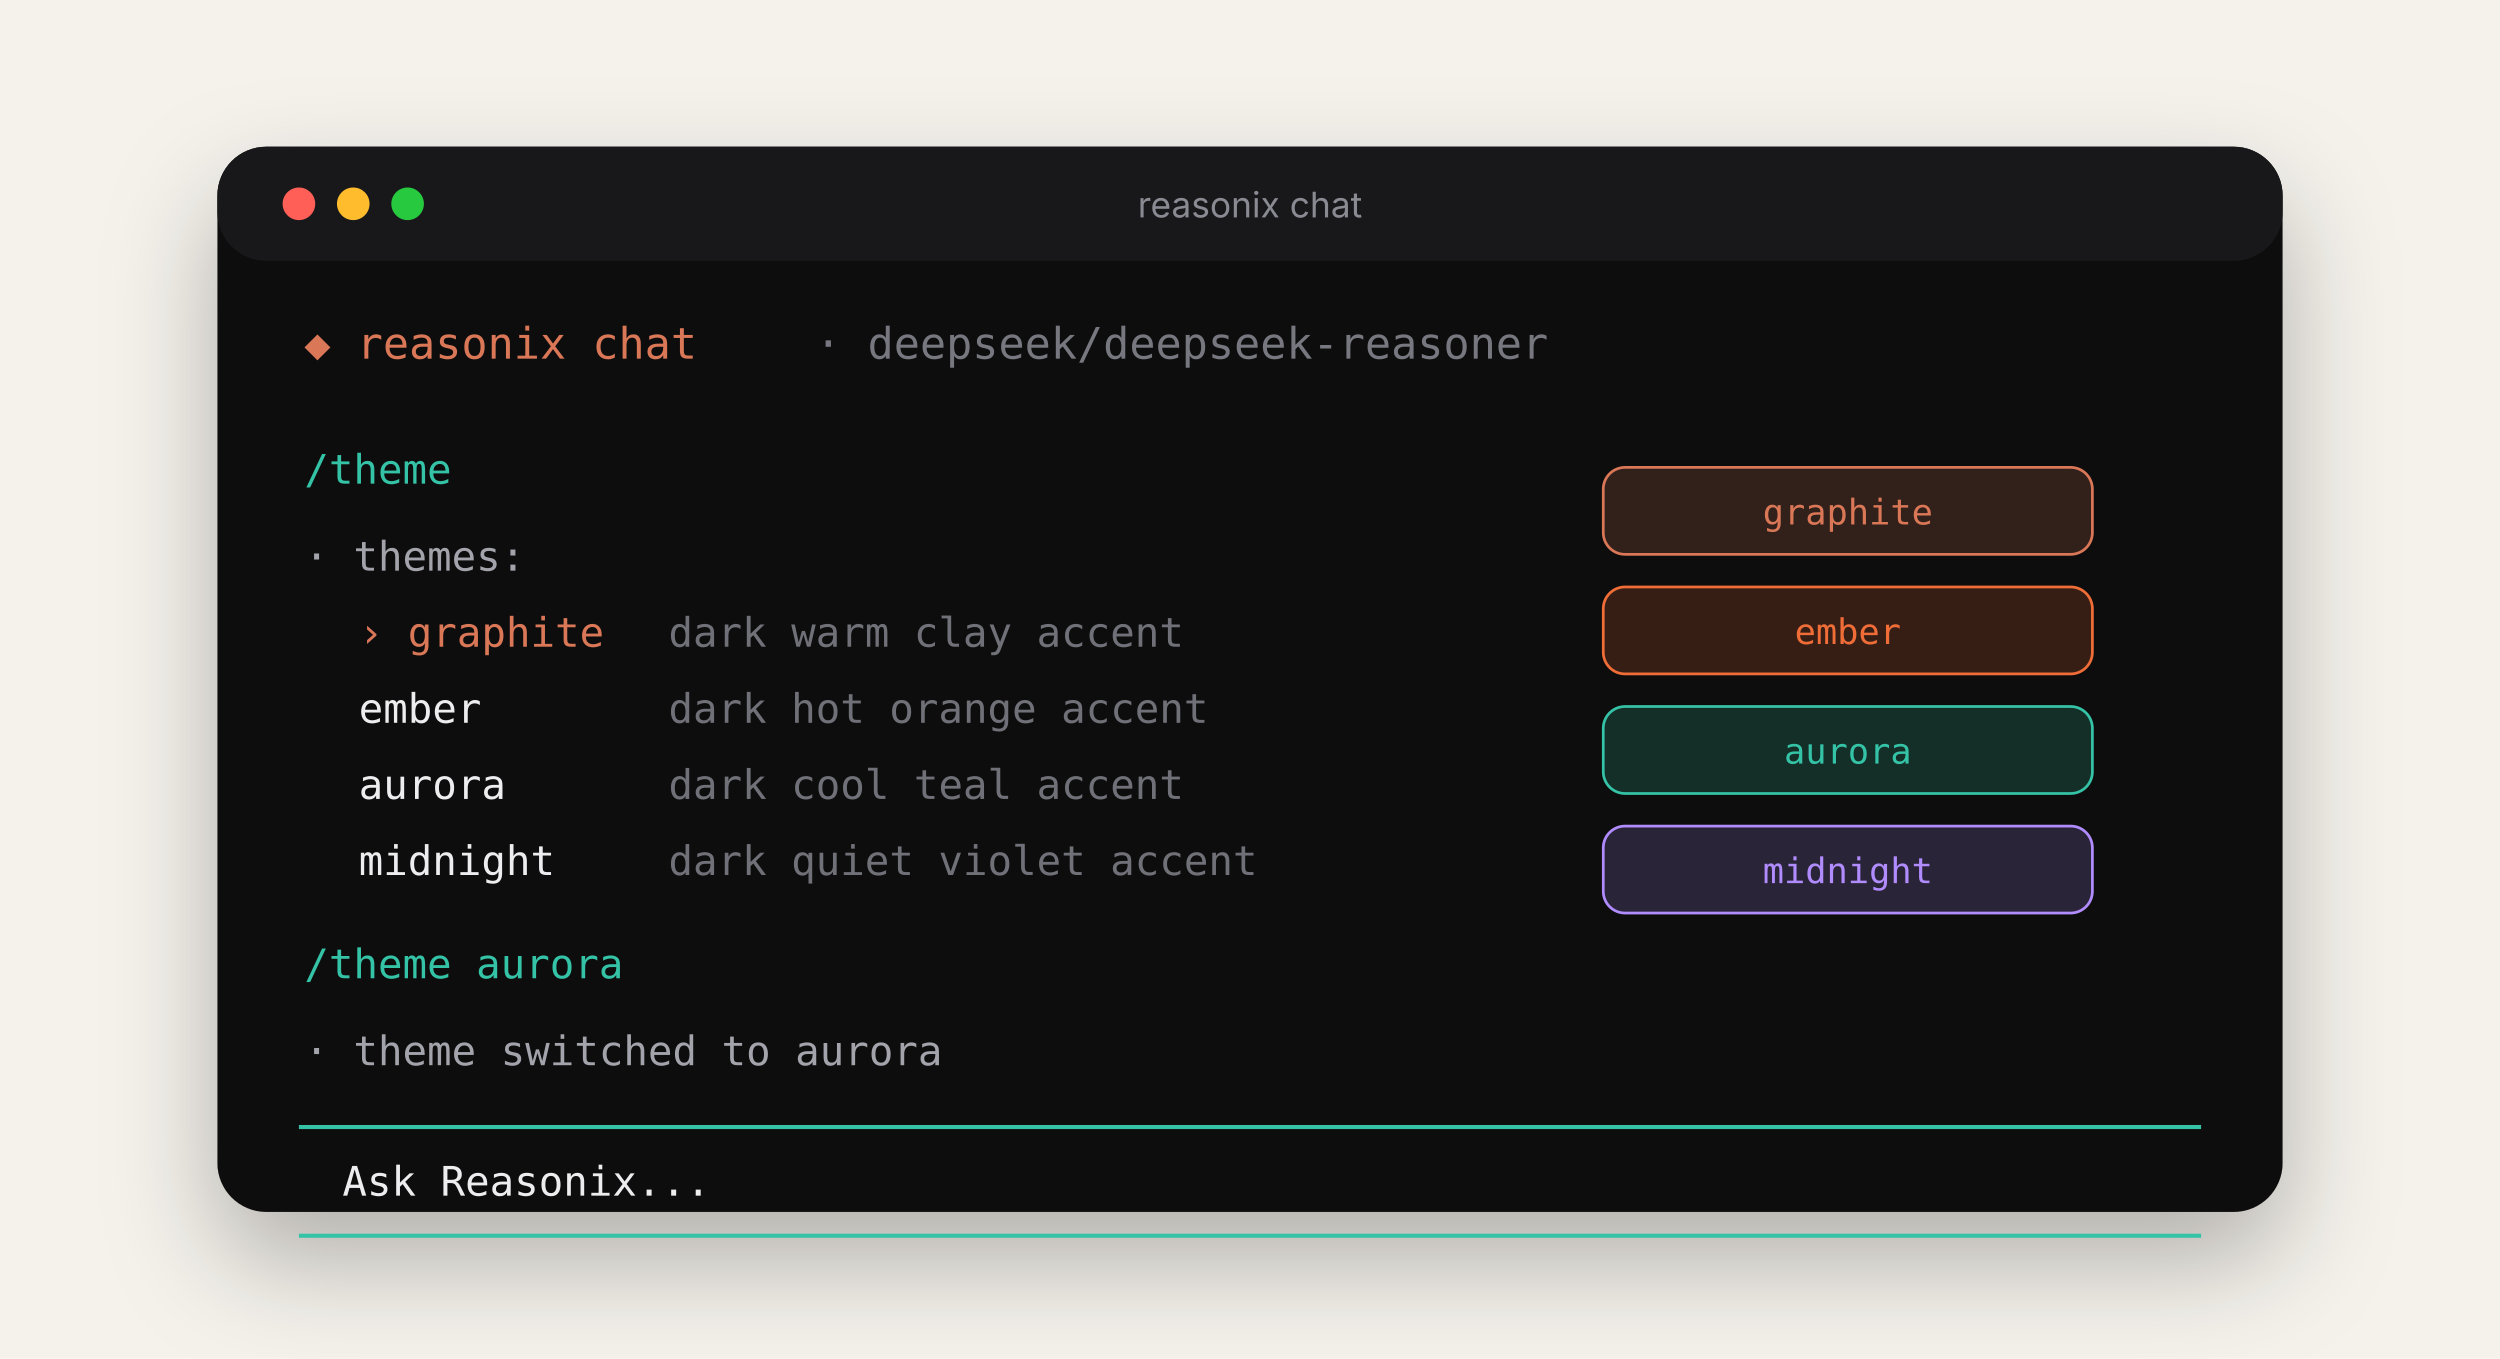
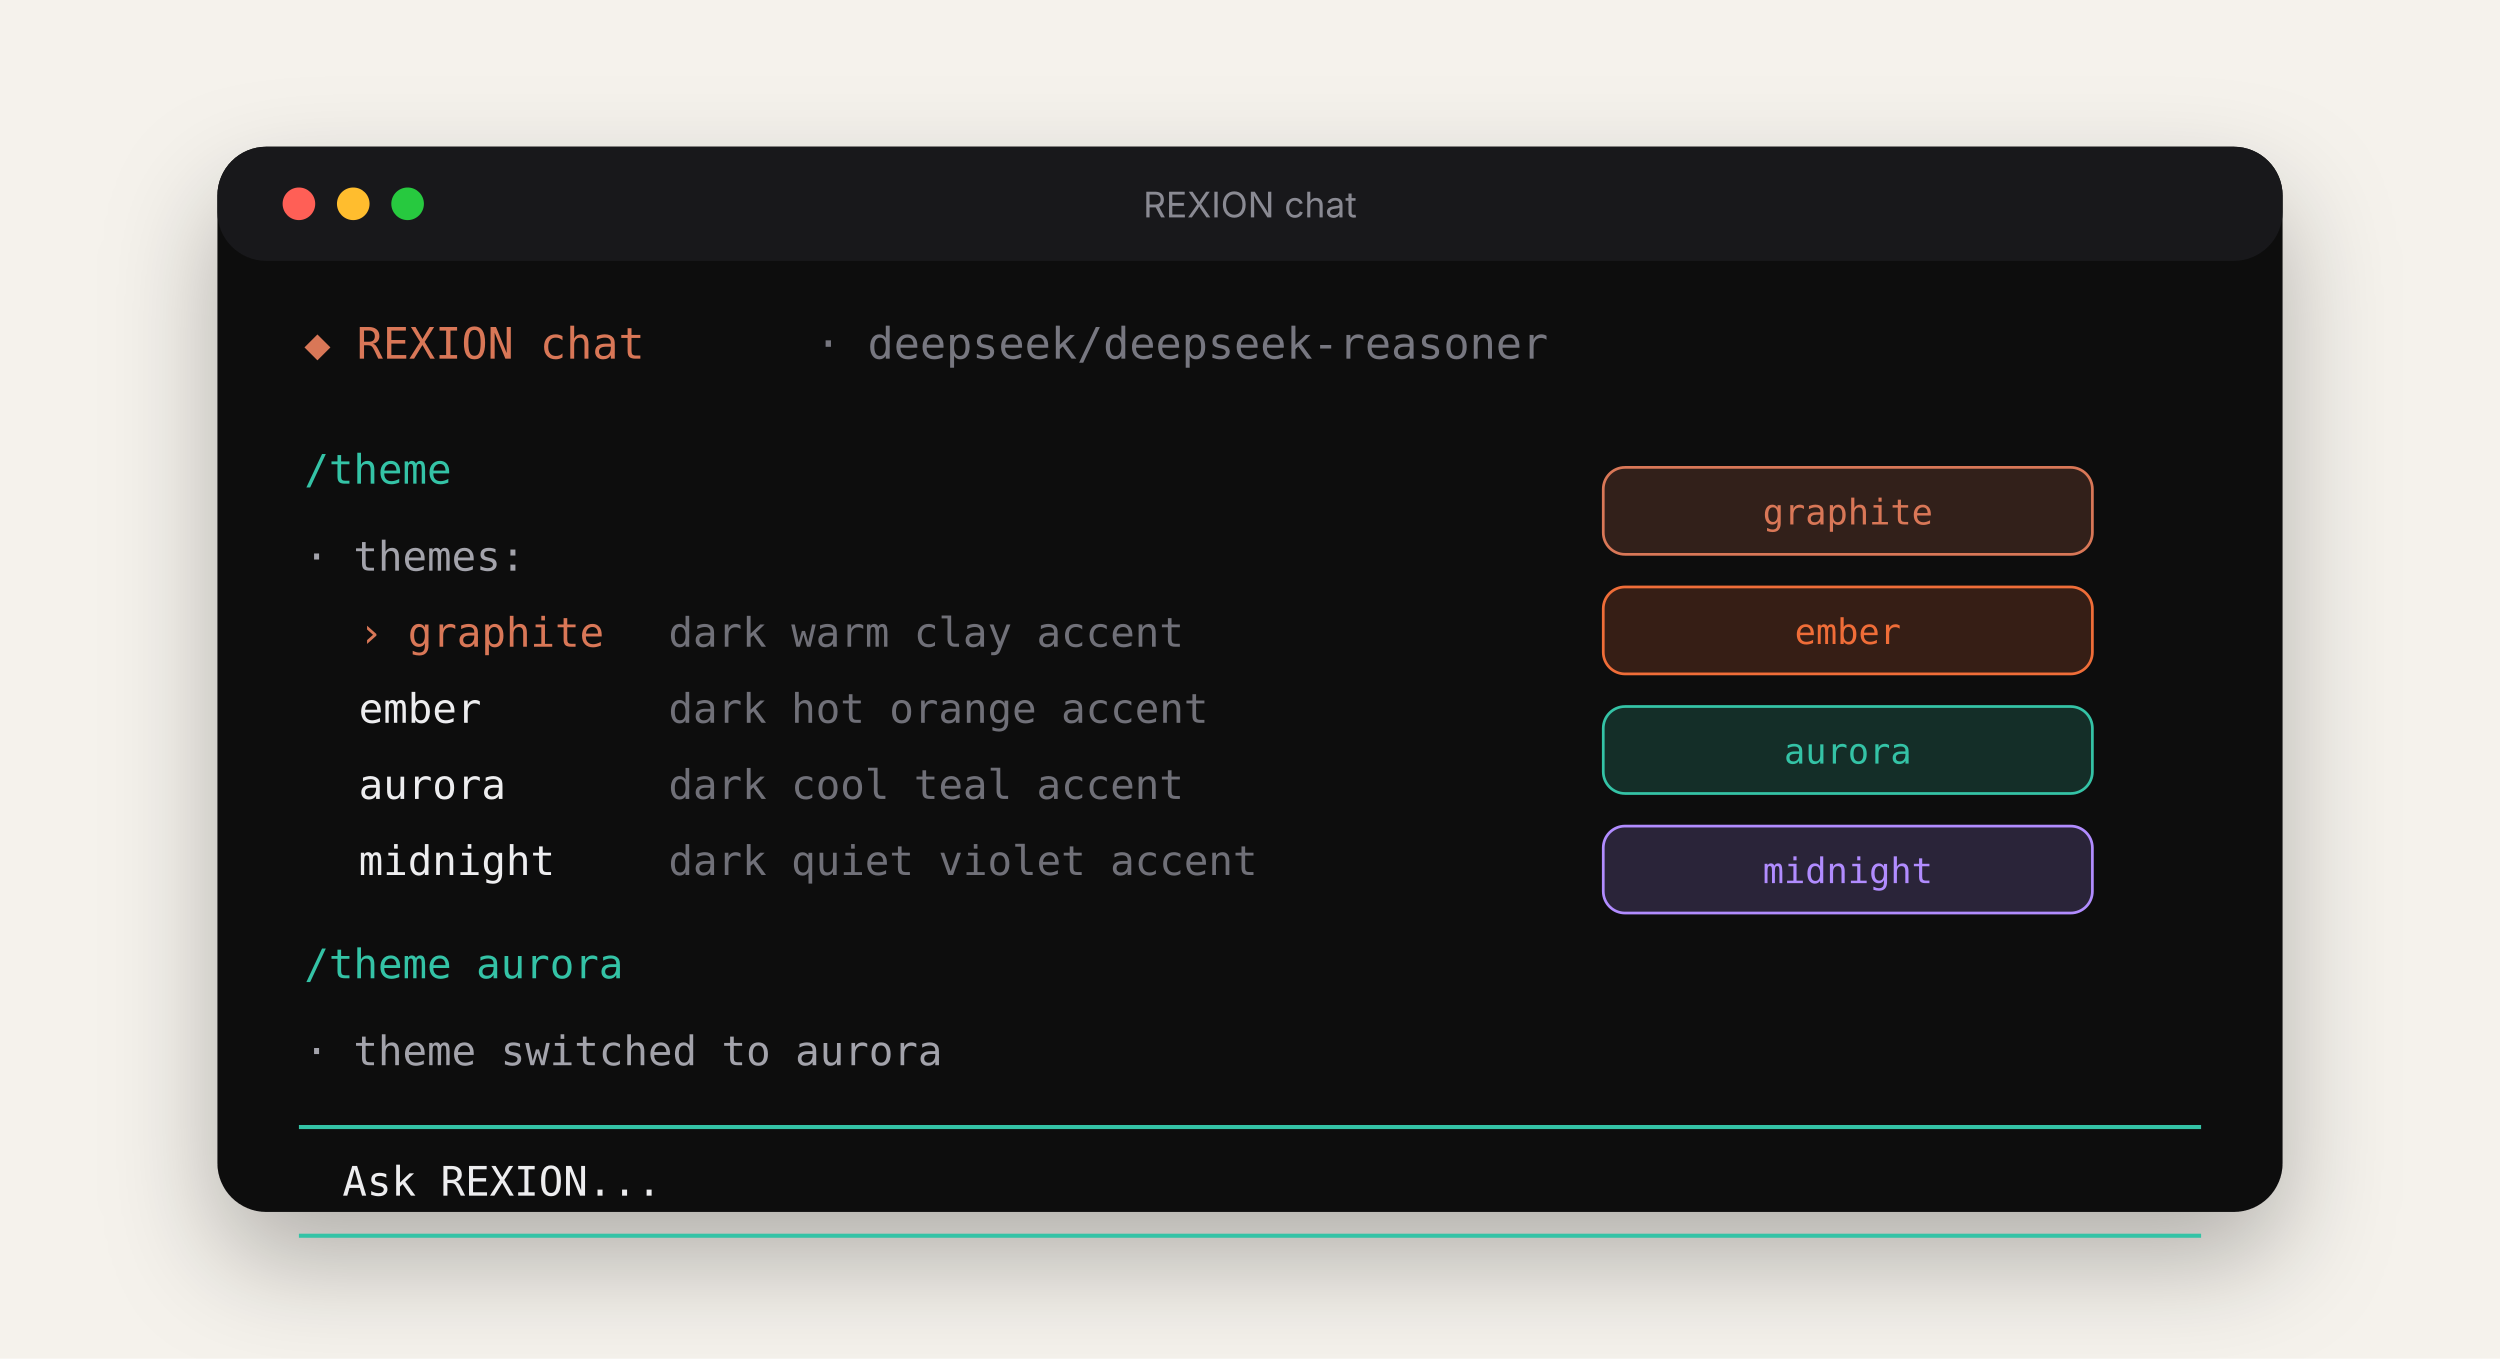
<svg xmlns="http://www.w3.org/2000/svg" width="920" height="500" viewBox="0 0 920 500" role="img" aria-labelledby="title desc">
  <defs>
    <filter id="shadow" x="-20%" y="-20%" width="140%" height="140%">
      <feDropShadow dx="0" dy="18" stdDeviation="20" flood-color="#000" flood-opacity="0.28" />
    </filter>
    <style>
      .mono { font-family: ui-monospace, SFMono-Regular, Menlo, Consolas, monospace; }
      .sans { font-family: -apple-system, BlinkMacSystemFont, "Segoe UI", sans-serif; }
    </style>
  </defs>
  <rect width="920" height="500" fill="#f5f2ec" />
  <rect x="80" y="54" width="760" height="392" rx="18" fill="#0e0e10" filter="url(#shadow)" />
  <rect x="80" y="54" width="760" height="42" rx="18" fill="#18181b" />
  <circle cx="110" cy="75" r="6" fill="#ff5f56" />
  <circle cx="130" cy="75" r="6" fill="#ffbd2e" />
  <circle cx="150" cy="75" r="6" fill="#27c93f" />
-   <text x="460" y="80" fill="#8a8a93" text-anchor="middle" class="sans" font-size="13">reasonix chat</text>
-   <text x="112" y="132" fill="#d97757" class="mono" font-size="16">◆ reasonix chat</text>
+   <text x="460" y="80" fill="#8a8a93" text-anchor="middle" class="sans" font-size="13">REXION chat</text>
+   <text x="112" y="132" fill="#d97757" class="mono" font-size="16">◆ REXION chat</text>
  <text x="300" y="132" fill="#777780" class="mono" font-size="16">· deepseek/deepseek-reasoner</text>
  <text x="112" y="178" fill="#34c3a6" class="mono" font-size="15">/theme</text>
  <text x="112" y="210" fill="#a3a3ab" class="mono" font-size="15">  · themes:</text>
  <text x="132" y="238" fill="#d97757" class="mono" font-size="15">› graphite</text>
  <text x="246" y="238" fill="#707078" class="mono" font-size="15">dark  warm clay accent</text>
  <text x="132" y="266" fill="#ededef" class="mono" font-size="15">  ember</text>
  <text x="246" y="266" fill="#707078" class="mono" font-size="15">dark  hot orange accent</text>
  <text x="132" y="294" fill="#ededef" class="mono" font-size="15">  aurora</text>
  <text x="246" y="294" fill="#707078" class="mono" font-size="15">dark  cool teal accent</text>
  <text x="132" y="322" fill="#ededef" class="mono" font-size="15">  midnight</text>
  <text x="246" y="322" fill="#707078" class="mono" font-size="15">dark  quiet violet accent</text>
  <text x="112" y="360" fill="#34c3a6" class="mono" font-size="15">/theme aurora</text>
  <text x="112" y="392" fill="#a3a3ab" class="mono" font-size="15">  · theme switched to aurora</text>
  <rect x="110" y="414" width="700" height="1.5" fill="#34c3a6" />
-   <text x="126" y="440" fill="#ededef" class="mono" font-size="15">Ask Reasonix...</text>
+   <text x="126" y="440" fill="#ededef" class="mono" font-size="15">Ask REXION...</text>
  <rect x="110" y="454" width="700" height="1.5" fill="#34c3a6" />
  <rect x="590" y="172" width="180" height="32" rx="8" fill="#d97757" fill-opacity="0.18" stroke="#d97757" />
  <text x="680" y="193" fill="#d97757" text-anchor="middle" class="mono" font-size="13">graphite</text>
  <rect x="590" y="216" width="180" height="32" rx="8" fill="#f06d38" fill-opacity="0.18" stroke="#f06d38" />
  <text x="680" y="237" fill="#f06d38" text-anchor="middle" class="mono" font-size="13">ember</text>
  <rect x="590" y="260" width="180" height="32" rx="8" fill="#34c3a6" fill-opacity="0.18" stroke="#34c3a6" />
  <text x="680" y="281" fill="#34c3a6" text-anchor="middle" class="mono" font-size="13">aurora</text>
  <rect x="590" y="304" width="180" height="32" rx="8" fill="#b18cff" fill-opacity="0.18" stroke="#b18cff" />
  <text x="680" y="325" fill="#b18cff" text-anchor="middle" class="mono" font-size="13">midnight</text>
</svg>
